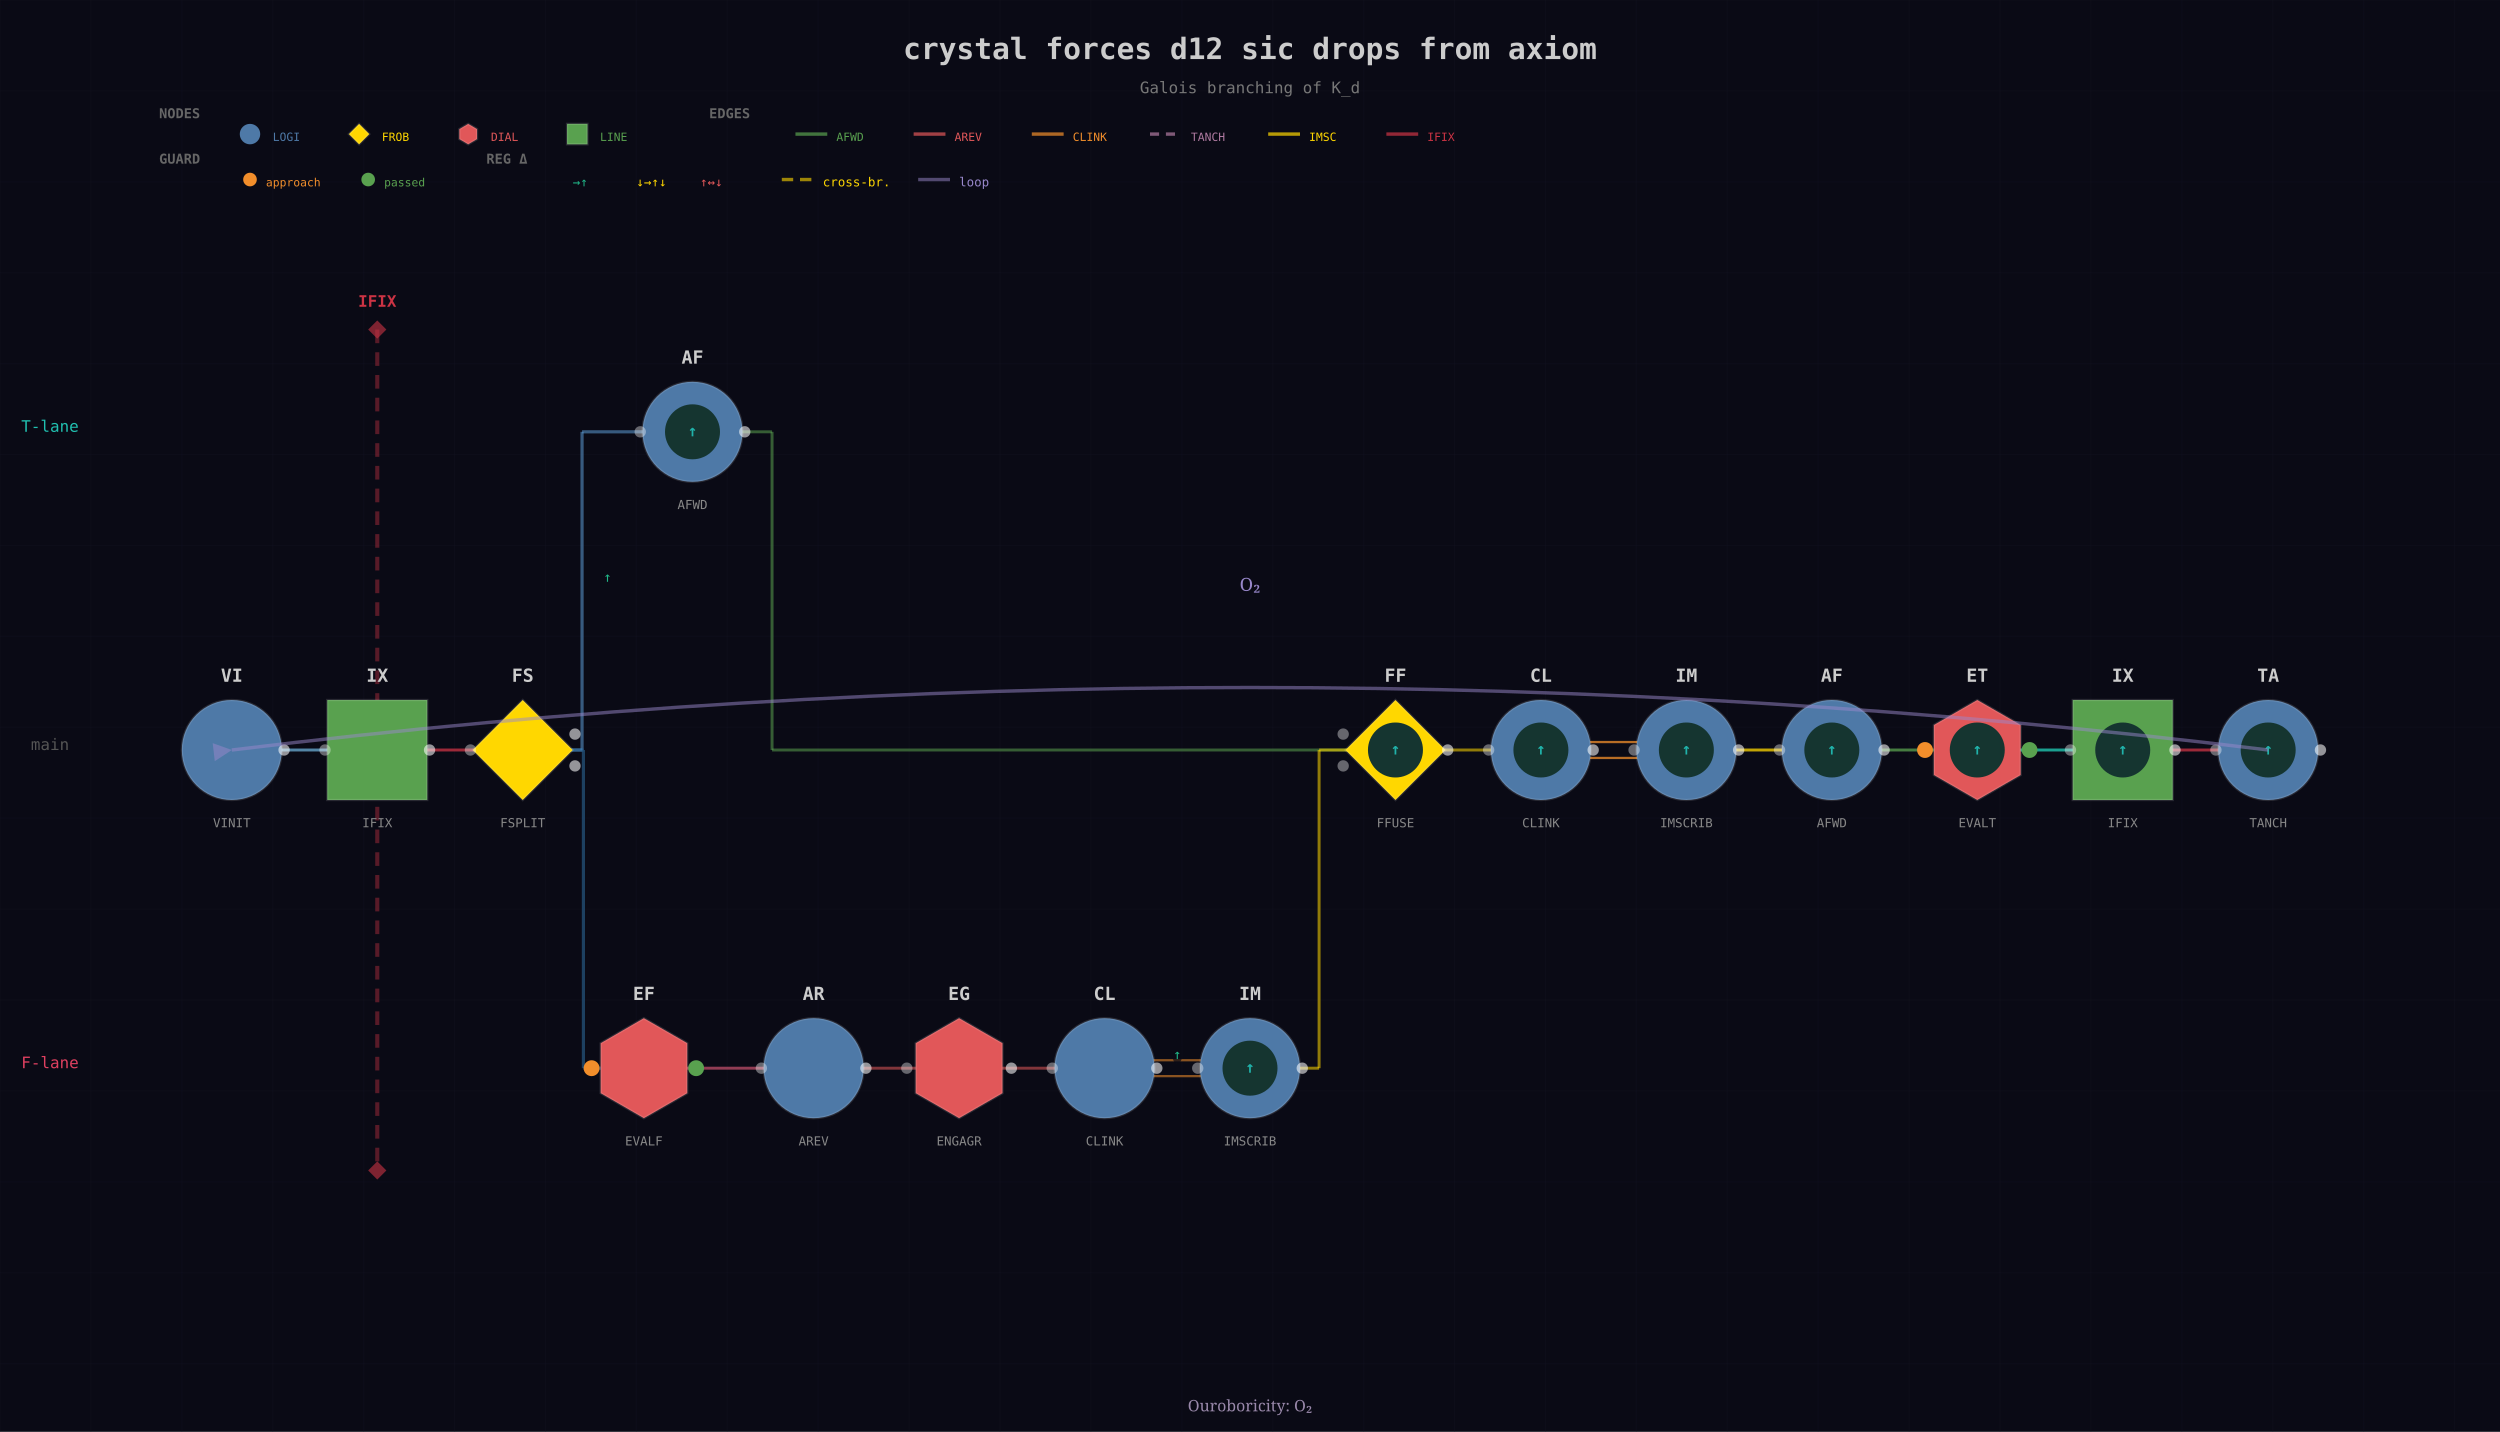
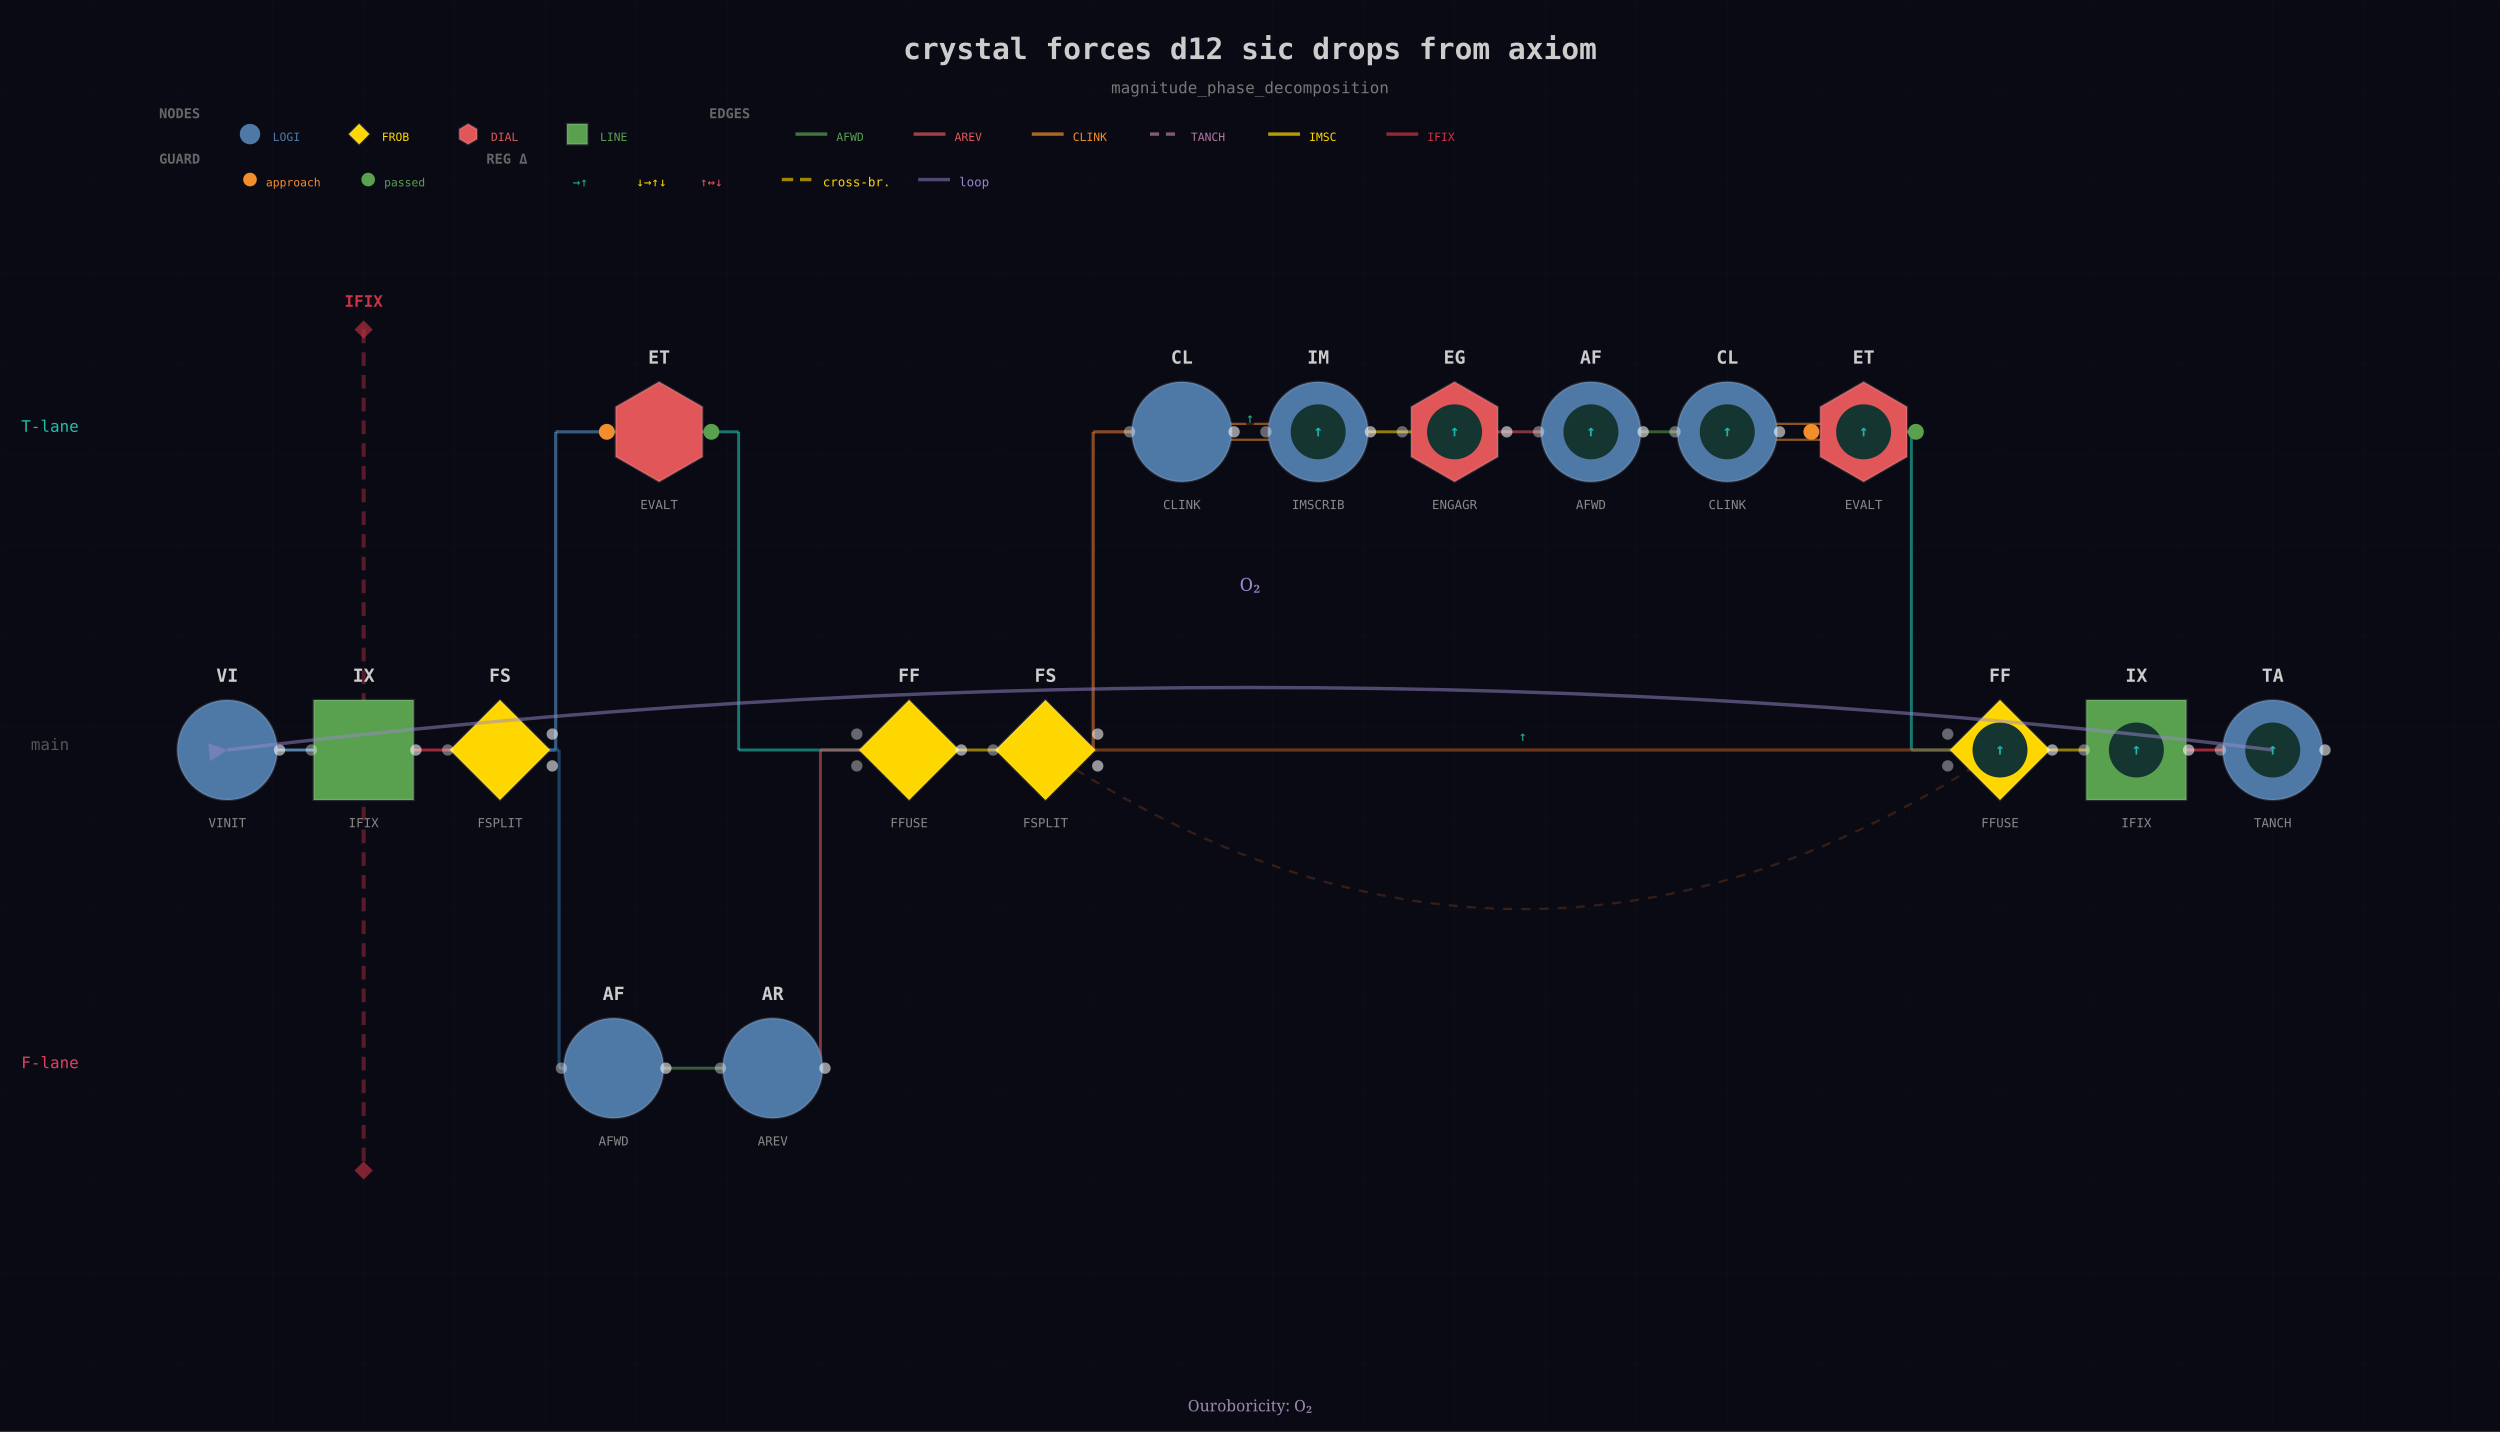
<svg xmlns="http://www.w3.org/2000/svg" viewBox="0 0 1100 630">
  <rect width="1100" height="630" fill="#0a0a15" />
  <line x1="0.0" y1="0.0" x2="0.0" y2="630.0" stroke="#151525" stroke-width="0.4" opacity="0.25" />
  <line x1="40.0" y1="0.0" x2="40.0" y2="630.0" stroke="#151525" stroke-width="0.4" opacity="0.25" />
  <line x1="80.0" y1="0.0" x2="80.0" y2="630.0" stroke="#151525" stroke-width="0.4" opacity="0.25" />
  <line x1="120.0" y1="0.0" x2="120.0" y2="630.0" stroke="#151525" stroke-width="0.4" opacity="0.25" />
  <line x1="160.0" y1="0.0" x2="160.0" y2="630.0" stroke="#151525" stroke-width="0.4" opacity="0.25" />
  <line x1="200.0" y1="0.0" x2="200.0" y2="630.0" stroke="#151525" stroke-width="0.4" opacity="0.25" />
  <line x1="240.0" y1="0.0" x2="240.0" y2="630.0" stroke="#151525" stroke-width="0.4" opacity="0.25" />
  <line x1="280.0" y1="0.0" x2="280.0" y2="630.0" stroke="#151525" stroke-width="0.4" opacity="0.25" />
  <line x1="320.0" y1="0.0" x2="320.0" y2="630.0" stroke="#151525" stroke-width="0.4" opacity="0.25" />
  <line x1="360.0" y1="0.0" x2="360.0" y2="630.0" stroke="#151525" stroke-width="0.4" opacity="0.25" />
  <line x1="400.0" y1="0.0" x2="400.0" y2="630.0" stroke="#151525" stroke-width="0.4" opacity="0.25" />
  <line x1="440.0" y1="0.0" x2="440.0" y2="630.0" stroke="#151525" stroke-width="0.4" opacity="0.25" />
  <line x1="480.0" y1="0.0" x2="480.0" y2="630.0" stroke="#151525" stroke-width="0.4" opacity="0.25" />
  <line x1="520.0" y1="0.0" x2="520.0" y2="630.0" stroke="#151525" stroke-width="0.4" opacity="0.25" />
  <line x1="560.0" y1="0.0" x2="560.0" y2="630.0" stroke="#151525" stroke-width="0.4" opacity="0.25" />
  <line x1="600.0" y1="0.0" x2="600.0" y2="630.0" stroke="#151525" stroke-width="0.4" opacity="0.25" />
  <line x1="640.0" y1="0.0" x2="640.0" y2="630.0" stroke="#151525" stroke-width="0.4" opacity="0.25" />
  <line x1="680.0" y1="0.0" x2="680.0" y2="630.0" stroke="#151525" stroke-width="0.4" opacity="0.25" />
  <line x1="720.0" y1="0.0" x2="720.0" y2="630.0" stroke="#151525" stroke-width="0.4" opacity="0.25" />
  <line x1="760.0" y1="0.0" x2="760.0" y2="630.0" stroke="#151525" stroke-width="0.4" opacity="0.25" />
  <line x1="800.0" y1="0.0" x2="800.0" y2="630.0" stroke="#151525" stroke-width="0.4" opacity="0.25" />
  <line x1="840.0" y1="0.0" x2="840.0" y2="630.0" stroke="#151525" stroke-width="0.4" opacity="0.25" />
  <line x1="880.0" y1="0.0" x2="880.0" y2="630.0" stroke="#151525" stroke-width="0.4" opacity="0.25" />
  <line x1="920.0" y1="0.0" x2="920.0" y2="630.0" stroke="#151525" stroke-width="0.4" opacity="0.25" />
  <line x1="960.0" y1="0.0" x2="960.0" y2="630.0" stroke="#151525" stroke-width="0.4" opacity="0.25" />
  <line x1="1000.0" y1="0.0" x2="1000.0" y2="630.0" stroke="#151525" stroke-width="0.4" opacity="0.25" />
  <line x1="1040.0" y1="0.0" x2="1040.0" y2="630.0" stroke="#151525" stroke-width="0.4" opacity="0.25" />
  <line x1="1080.0" y1="0.0" x2="1080.0" y2="630.0" stroke="#151525" stroke-width="0.4" opacity="0.25" />
  <line x1="0.0" y1="0.0" x2="1100.0" y2="0.0" stroke="#151525" stroke-width="0.4" opacity="0.25" />
  <line x1="0.0" y1="40.0" x2="1100.0" y2="40.0" stroke="#151525" stroke-width="0.4" opacity="0.25" />
  <line x1="0.0" y1="80.0" x2="1100.0" y2="80.0" stroke="#151525" stroke-width="0.4" opacity="0.25" />
  <line x1="0.0" y1="120.0" x2="1100.0" y2="120.0" stroke="#151525" stroke-width="0.4" opacity="0.25" />
  <line x1="0.0" y1="160.0" x2="1100.0" y2="160.0" stroke="#151525" stroke-width="0.4" opacity="0.25" />
  <line x1="0.0" y1="200.0" x2="1100.0" y2="200.0" stroke="#151525" stroke-width="0.4" opacity="0.25" />
  <line x1="0.0" y1="240.0" x2="1100.0" y2="240.0" stroke="#151525" stroke-width="0.4" opacity="0.25" />
  <line x1="0.0" y1="280.0" x2="1100.0" y2="280.0" stroke="#151525" stroke-width="0.4" opacity="0.25" />
  <line x1="0.0" y1="320.0" x2="1100.0" y2="320.0" stroke="#151525" stroke-width="0.4" opacity="0.25" />
  <line x1="0.0" y1="360.0" x2="1100.0" y2="360.0" stroke="#151525" stroke-width="0.4" opacity="0.25" />
  <line x1="0.0" y1="400.0" x2="1100.0" y2="400.0" stroke="#151525" stroke-width="0.4" opacity="0.25" />
  <line x1="0.0" y1="440.0" x2="1100.0" y2="440.0" stroke="#151525" stroke-width="0.4" opacity="0.25" />
  <line x1="0.0" y1="480.0" x2="1100.0" y2="480.0" stroke="#151525" stroke-width="0.4" opacity="0.25" />
  <line x1="0.0" y1="520.0" x2="1100.0" y2="520.0" stroke="#151525" stroke-width="0.4" opacity="0.25" />
  <line x1="0.0" y1="560.0" x2="1100.0" y2="560.0" stroke="#151525" stroke-width="0.4" opacity="0.25" />
  <line x1="0.0" y1="600.0" x2="1100.0" y2="600.0" stroke="#151525" stroke-width="0.4" opacity="0.25" />
  <text x="550.0" y="26.0" fill="#cccccc" font-size="13" text-anchor="middle" font-family="monospace" font-weight="bold">crystal forces d12 sic drops from axiom </text>
-   <text x="550.0" y="41.0" fill="#777" font-size="7" text-anchor="middle" font-family="monospace">Galois branching of K_d</text>
+   <text x="550.0" y="41.0" fill="#777" font-size="7" text-anchor="middle" font-family="monospace">magnitude_phase_decomposition</text>
  <text x="22.0" y="190.0" fill="#20c0b0" font-size="7" text-anchor="middle" font-family="monospace">T-lane</text>
  <text x="22.0" y="470.0" fill="#e04060" font-size="7" text-anchor="middle" font-family="monospace">F-lane</text>
  <text x="22.0" y="330.0" fill="#555" font-size="7" text-anchor="middle" font-family="monospace">main</text>
-   <line x1="166.0" y1="145.0" x2="166.0" y2="515.0" stroke="#cc3344" stroke-width="1.8" opacity="0.4" stroke-dasharray="6,4" />
-   <text x="166.0" y="135.0" fill="#cc3344" font-size="7" text-anchor="middle" font-family="monospace" font-weight="bold">IFIX</text>
-   <polygon points="166.0,141.0 170.0,145 166.0,149.0 162.0,145" fill="#cc3344" opacity="0.6" />
-   <polygon points="166.0,511.0 170.0,515 166.0,519.0 162.0,515" fill="#cc3344" opacity="0.6" />
-   <line x1="230.0" y1="330.0" x2="256.1" y2="330.0" stroke="#5b9bd5" stroke-width="1.4" opacity="0.55" />
-   <line x1="256.1" y1="330.0" x2="256.1" y2="190.0" stroke="#5b9bd5" stroke-width="1.4" opacity="0.55" />
-   <line x1="256.1" y1="190.0" x2="296.7" y2="190.0" stroke="#5b9bd5" stroke-width="1.4" opacity="0.55" />
-   <polygon points="304.7,190.0 296.7,193.2 296.7,186.8" fill="#5b9bd5" opacity="0.55" />
-   <rect x="265.3" y="248.0" width="4.0" height="10" fill="#0a0a15" opacity="0.7" rx="3" />
-   <text x="267.3" y="256.0" fill="#20b888" font-size="6" text-anchor="middle" font-family="monospace">↑</text>
-   <line x1="304.7" y1="190.0" x2="339.7" y2="190.0" stroke="#59a14f" stroke-width="1.3" opacity="0.55" />
-   <line x1="339.7" y1="190.0" x2="339.7" y2="330.0" stroke="#59a14f" stroke-width="1.3" opacity="0.55" />
-   <line x1="339.7" y1="330.0" x2="606.0" y2="330.0" stroke="#59a14f" stroke-width="1.3" opacity="0.55" />
-   <polygon points="614.0,330.0 606.0,333.2 606.0,326.8" fill="#59a14f" opacity="0.55" />
-   <line x1="230.0" y1="330.0" x2="256.7" y2="330.0" stroke="#2b6b9f" stroke-width="1.4" opacity="0.55" />
-   <line x1="256.7" y1="330.0" x2="256.7" y2="470.0" stroke="#2b6b9f" stroke-width="1.4" opacity="0.55" />
-   <line x1="256.7" y1="470.0" x2="275.3" y2="470.0" stroke="#2b6b9f" stroke-width="1.4" opacity="0.55" />
-   <polygon points="283.3,470.0 275.3,473.2 275.3,466.8" fill="#2b6b9f" opacity="0.55" />
-   <line x1="283.3" y1="470.0" x2="350.0" y2="470.0" stroke="#ff6688" stroke-width="1.3" opacity="0.55" />
-   <polygon points="358.0,470.0 350.0,473.2 350.0,466.8" fill="#ff6688" opacity="0.55" />
-   <line x1="358.0" y1="470.0" x2="414.0" y2="470.0" stroke="#e15759" stroke-width="1.3" opacity="0.55" />
-   <polygon points="422.0,470.0 414.0,473.2 414.0,466.8" fill="#e15759" opacity="0.55" />
-   <line x1="422.0" y1="470.0" x2="478.0" y2="470.0" stroke="#e15759" stroke-width="1.3" opacity="0.55" />
-   <polygon points="486.0,470.0 478.0,473.2 478.0,466.8" fill="#e15759" opacity="0.55" />
-   <line x1="486.0" y1="466.5" x2="541.0" y2="466.5" stroke="#f28e2b" stroke-width="1.0" opacity="0.55" />
-   <line x1="486.0" y1="473.5" x2="541.0" y2="473.5" stroke="#f28e2b" stroke-width="1.0" opacity="0.55" />
-   <polygon points="550.0,470.0 540.0,474.0 540.0,466.0" fill="#f28e2b" opacity="0.55" />
-   <rect x="516.0" y="458.0" width="4.0" height="10" fill="#0a0a15" opacity="0.7" rx="3" />
-   <text x="518.0" y="466.0" fill="#20b888" font-size="6" text-anchor="middle" font-family="monospace">↑</text>
-   <line x1="550.0" y1="470.0" x2="580.4" y2="470.0" stroke="#ffd700" stroke-width="1.3" opacity="0.55" />
-   <line x1="580.4" y1="470.0" x2="580.4" y2="330.0" stroke="#ffd700" stroke-width="1.3" opacity="0.55" />
-   <line x1="580.4" y1="330.0" x2="606.0" y2="330.0" stroke="#ffd700" stroke-width="1.3" opacity="0.55" />
-   <polygon points="614.0,330.0 606.0,333.2 606.0,326.8" fill="#ffd700" opacity="0.55" />
-   <line x1="102.0" y1="330.0" x2="158.0" y2="330.0" stroke="#6baed6" stroke-width="1.3" opacity="0.75" />
-   <polygon points="166.0,330.0 158.0,333.2 158.0,326.8" fill="#6baed6" opacity="0.75" />
-   <line x1="166.0" y1="330.0" x2="222.0" y2="330.0" stroke="#cc3344" stroke-width="1.3" opacity="0.75" />
-   <polygon points="230.0,330.0 222.0,333.2 222.0,326.8" fill="#cc3344" opacity="0.75" />
-   <line x1="678.0" y1="326.5" x2="733.0" y2="326.5" stroke="#f28e2b" stroke-width="1.0" opacity="0.75" />
-   <line x1="678.0" y1="333.5" x2="733.0" y2="333.5" stroke="#f28e2b" stroke-width="1.0" opacity="0.75" />
-   <polygon points="742.0,330.0 732.0,334.0 732.0,326.0" fill="#f28e2b" opacity="0.75" />
-   <line x1="742.0" y1="330.0" x2="798.0" y2="330.0" stroke="#ffd700" stroke-width="1.3" opacity="0.75" />
-   <polygon points="806.0,330.0 798.0,333.2 798.0,326.8" fill="#ffd700" opacity="0.75" />
-   <line x1="806.0" y1="330.0" x2="862.0" y2="330.0" stroke="#59a14f" stroke-width="1.3" opacity="0.75" />
-   <polygon points="870.0,330.0 862.0,333.2 862.0,326.8" fill="#59a14f" opacity="0.75" />
-   <line x1="870.0" y1="330.0" x2="926.0" y2="330.0" stroke="#20d0b8" stroke-width="1.3" opacity="0.75" />
-   <polygon points="934.0,330.0 926.0,333.2 926.0,326.8" fill="#20d0b8" opacity="0.75" />
-   <line x1="934.0" y1="330.0" x2="990.0" y2="330.0" stroke="#cc3344" stroke-width="1.3" opacity="0.75" />
-   <polygon points="998.0,330.0 990.0,333.2 990.0,326.8" fill="#cc3344" opacity="0.75" />
-   <line x1="614.0" y1="330.0" x2="670.0" y2="330.0" stroke="#ffd700" stroke-width="1.3" opacity="0.55" />
-   <polygon points="678.0,330.0 670.0,333.2 670.0,326.8" fill="#ffd700" opacity="0.55" />
-   <circle cx="102.0" cy="330.0" r="22.0" fill="#4e79a7" stroke="#ffffff20" stroke-width="1.0" />
-   <text x="102.0" y="300.0" fill="#cccccc" font-size="8" text-anchor="middle" font-family="monospace" font-weight="bold">VI</text>
-   <text x="102.0" y="364.0" fill="#888" font-size="5.5" text-anchor="middle" font-family="monospace">VINIT</text>
-   <circle cx="125.0" cy="330.0" r="2.5" fill="#ffffff90" stroke-width="0" />
-   <rect x="144.0" y="308.0" width="44.0" height="44.0" fill="#59a14f" stroke="#ffffff20" stroke-width="1.0" />
-   <text x="166.0" y="300.0" fill="#cccccc" font-size="8" text-anchor="middle" font-family="monospace" font-weight="bold">IX</text>
-   <text x="166.0" y="364.0" fill="#888" font-size="5.5" text-anchor="middle" font-family="monospace">IFIX</text>
-   <circle cx="143.0" cy="330.0" r="2.5" fill="#ffffff60" stroke-width="0" />
-   <circle cx="189.0" cy="330.0" r="2.5" fill="#ffffff90" stroke-width="0" />
-   <polygon points="230.0,308.0 252.0,330 230.0,352.0 208.0,330" fill="#ffd700" stroke="#ffffff20" stroke-width="1.0" />
-   <text x="230.0" y="300.0" fill="#cccccc" font-size="8" text-anchor="middle" font-family="monospace" font-weight="bold">FS</text>
-   <text x="230.0" y="364.0" fill="#888" font-size="5.5" text-anchor="middle" font-family="monospace">FSPLIT</text>
-   <circle cx="207.0" cy="330.0" r="2.5" fill="#ffffff60" stroke-width="0" />
-   <circle cx="253.0" cy="323.0" r="2.5" fill="#ffffff90" stroke-width="0" />
-   <circle cx="253.0" cy="337.0" r="2.5" fill="#ffffff90" stroke-width="0" />
-   <polygon points="302.4,481.0 283.3,492.0 264.3,481.0 264.3,459.0 283.3,448.0 302.4,459.0" fill="#e15759" stroke="#ffffff20" stroke-width="1.0" />
-   <text x="283.3" y="440.0" fill="#cccccc" font-size="8" text-anchor="middle" font-family="monospace" font-weight="bold">EF</text>
-   <text x="283.3" y="504.0" fill="#888" font-size="5.5" text-anchor="middle" font-family="monospace">EVALF</text>
-   <circle cx="260.3" cy="470.0" r="3.5" fill="#f28e2b" stroke-width="0.8" />
-   <circle cx="306.3" cy="470.0" r="3.5" fill="#59a14f" stroke-width="0.9" />
-   <circle cx="358.0" cy="470.0" r="22.0" fill="#4e79a7" stroke="#ffffff20" stroke-width="1.0" />
-   <text x="358.0" y="440.0" fill="#cccccc" font-size="8" text-anchor="middle" font-family="monospace" font-weight="bold">AR</text>
-   <text x="358.0" y="504.0" fill="#888" font-size="5.5" text-anchor="middle" font-family="monospace">AREV</text>
-   <circle cx="335.0" cy="470.0" r="2.5" fill="#ffffff60" stroke-width="0" />
-   <circle cx="381.0" cy="470.0" r="2.5" fill="#ffffff90" stroke-width="0" />
-   <polygon points="441.1,481.0 422.0,492.0 402.9,481.0 402.9,459.0 422.0,448.0 441.1,459.0" fill="#e15759" stroke="#ffffff20" stroke-width="1.0" />
-   <text x="422.0" y="440.0" fill="#cccccc" font-size="8" text-anchor="middle" font-family="monospace" font-weight="bold">EG</text>
-   <text x="422.0" y="504.0" fill="#888" font-size="5.5" text-anchor="middle" font-family="monospace">ENGAGR</text>
-   <circle cx="399.0" cy="470.0" r="2.5" fill="#ffffff60" stroke-width="0" />
-   <circle cx="445.0" cy="470.0" r="2.5" fill="#ffffff90" stroke-width="0" />
-   <circle cx="486.0" cy="470.0" r="22.0" fill="#4e79a7" stroke="#ffffff20" stroke-width="1.0" />
-   <text x="486.0" y="440.0" fill="#cccccc" font-size="8" text-anchor="middle" font-family="monospace" font-weight="bold">CL</text>
-   <text x="486.0" y="504.0" fill="#888" font-size="5.5" text-anchor="middle" font-family="monospace">CLINK</text>
-   <circle cx="463.0" cy="470.0" r="2.5" fill="#ffffff60" stroke-width="0" />
-   <circle cx="509.0" cy="470.0" r="2.5" fill="#ffffff90" stroke-width="0" />
-   <circle cx="550.0" cy="470.0" r="22.0" fill="#4e79a7" stroke="#ffffff20" stroke-width="1.0" />
-   <circle cx="550.0" cy="470.0" r="12.1" fill="#153530" stroke-width="0" />
-   <text x="550.0" y="472.0" fill="#20b2aa" font-size="7" text-anchor="middle" font-family="monospace" font-weight="bold">↑</text>
-   <text x="550.0" y="440.0" fill="#cccccc" font-size="8" text-anchor="middle" font-family="monospace" font-weight="bold">IM</text>
-   <text x="550.0" y="504.0" fill="#888" font-size="5.5" text-anchor="middle" font-family="monospace">IMSCRIB</text>
-   <circle cx="527.0" cy="470.0" r="2.5" fill="#ffffff60" stroke-width="0" />
-   <circle cx="573.0" cy="470.0" r="2.5" fill="#ffffff90" stroke-width="0" />
-   <circle cx="304.7" cy="190.0" r="22.0" fill="#4e79a7" stroke="#ffffff20" stroke-width="1.0" />
-   <circle cx="304.7" cy="190.0" r="12.1" fill="#153530" stroke-width="0" />
-   <text x="304.7" y="192.0" fill="#20b2aa" font-size="7" text-anchor="middle" font-family="monospace" font-weight="bold">↑</text>
-   <text x="304.7" y="160.0" fill="#cccccc" font-size="8" text-anchor="middle" font-family="monospace" font-weight="bold">AF</text>
-   <text x="304.7" y="224.0" fill="#888" font-size="5.5" text-anchor="middle" font-family="monospace">AFWD</text>
-   <circle cx="281.7" cy="190.0" r="2.5" fill="#ffffff60" stroke-width="0" />
-   <circle cx="327.7" cy="190.0" r="2.5" fill="#ffffff90" stroke-width="0" />
-   <polygon points="614.0,308.0 636.0,330 614.0,352.0 592.0,330" fill="#ffd700" stroke="#ffffff20" stroke-width="1.0" />
-   <circle cx="614.0" cy="330.0" r="12.1" fill="#153530" stroke-width="0" />
-   <text x="614.0" y="332.0" fill="#20b2aa" font-size="7" text-anchor="middle" font-family="monospace" font-weight="bold">↑</text>
-   <text x="614.0" y="300.0" fill="#cccccc" font-size="8" text-anchor="middle" font-family="monospace" font-weight="bold">FF</text>
-   <text x="614.0" y="364.0" fill="#888" font-size="5.5" text-anchor="middle" font-family="monospace">FFUSE</text>
-   <circle cx="591.0" cy="323.0" r="2.5" fill="#ffffff60" stroke-width="0" />
-   <circle cx="591.0" cy="337.0" r="2.5" fill="#ffffff60" stroke-width="0" />
-   <circle cx="637.0" cy="330.0" r="2.5" fill="#ffffff90" stroke-width="0" />
-   <circle cx="678.0" cy="330.0" r="22.0" fill="#4e79a7" stroke="#ffffff20" stroke-width="1.0" />
-   <circle cx="678.0" cy="330.0" r="12.1" fill="#153530" stroke-width="0" />
-   <text x="678.0" y="332.0" fill="#20b2aa" font-size="7" text-anchor="middle" font-family="monospace" font-weight="bold">↑</text>
-   <text x="678.0" y="300.0" fill="#cccccc" font-size="8" text-anchor="middle" font-family="monospace" font-weight="bold">CL</text>
-   <text x="678.0" y="364.0" fill="#888" font-size="5.5" text-anchor="middle" font-family="monospace">CLINK</text>
-   <circle cx="655.0" cy="330.0" r="2.5" fill="#ffffff60" stroke-width="0" />
-   <circle cx="701.0" cy="330.0" r="2.5" fill="#ffffff90" stroke-width="0" />
-   <circle cx="742.0" cy="330.0" r="22.0" fill="#4e79a7" stroke="#ffffff20" stroke-width="1.0" />
-   <circle cx="742.0" cy="330.0" r="12.1" fill="#153530" stroke-width="0" />
-   <text x="742.0" y="332.0" fill="#20b2aa" font-size="7" text-anchor="middle" font-family="monospace" font-weight="bold">↑</text>
-   <text x="742.0" y="300.0" fill="#cccccc" font-size="8" text-anchor="middle" font-family="monospace" font-weight="bold">IM</text>
-   <text x="742.0" y="364.0" fill="#888" font-size="5.5" text-anchor="middle" font-family="monospace">IMSCRIB</text>
-   <circle cx="719.0" cy="330.0" r="2.5" fill="#ffffff60" stroke-width="0" />
-   <circle cx="765.0" cy="330.0" r="2.5" fill="#ffffff90" stroke-width="0" />
-   <circle cx="806.0" cy="330.0" r="22.0" fill="#4e79a7" stroke="#ffffff20" stroke-width="1.0" />
-   <circle cx="806.0" cy="330.0" r="12.1" fill="#153530" stroke-width="0" />
-   <text x="806.0" y="332.0" fill="#20b2aa" font-size="7" text-anchor="middle" font-family="monospace" font-weight="bold">↑</text>
-   <text x="806.0" y="300.0" fill="#cccccc" font-size="8" text-anchor="middle" font-family="monospace" font-weight="bold">AF</text>
-   <text x="806.0" y="364.0" fill="#888" font-size="5.5" text-anchor="middle" font-family="monospace">AFWD</text>
-   <circle cx="783.0" cy="330.0" r="2.5" fill="#ffffff60" stroke-width="0" />
-   <circle cx="829.0" cy="330.0" r="2.5" fill="#ffffff90" stroke-width="0" />
-   <polygon points="889.1,341.0 870.0,352.0 850.9,341.0 850.9,319.0 870.0,308.0 889.1,319.0" fill="#e15759" stroke="#ffffff20" stroke-width="1.0" />
-   <circle cx="870.0" cy="330.0" r="12.1" fill="#153530" stroke-width="0" />
-   <text x="870.0" y="332.0" fill="#20b2aa" font-size="7" text-anchor="middle" font-family="monospace" font-weight="bold">↑</text>
-   <text x="870.0" y="300.0" fill="#cccccc" font-size="8" text-anchor="middle" font-family="monospace" font-weight="bold">ET</text>
-   <text x="870.0" y="364.0" fill="#888" font-size="5.5" text-anchor="middle" font-family="monospace">EVALT</text>
-   <circle cx="847.0" cy="330.0" r="3.5" fill="#f28e2b" stroke-width="0.8" />
-   <circle cx="893.0" cy="330.0" r="3.5" fill="#59a14f" stroke-width="0.9" />
-   <rect x="912.0" y="308.0" width="44.0" height="44.0" fill="#59a14f" stroke="#ffffff20" stroke-width="1.0" />
-   <circle cx="934.0" cy="330.0" r="12.1" fill="#153530" stroke-width="0" />
-   <text x="934.0" y="332.0" fill="#20b2aa" font-size="7" text-anchor="middle" font-family="monospace" font-weight="bold">↑</text>
-   <text x="934.0" y="300.0" fill="#cccccc" font-size="8" text-anchor="middle" font-family="monospace" font-weight="bold">IX</text>
-   <text x="934.0" y="364.0" fill="#888" font-size="5.5" text-anchor="middle" font-family="monospace">IFIX</text>
-   <circle cx="911.0" cy="330.0" r="2.5" fill="#ffffff60" stroke-width="0" />
-   <circle cx="957.0" cy="330.0" r="2.5" fill="#ffffff90" stroke-width="0" />
-   <circle cx="998.0" cy="330.0" r="22.0" fill="#4e79a7" stroke="#ffffff20" stroke-width="1.0" />
-   <circle cx="998.0" cy="330.0" r="12.1" fill="#153530" stroke-width="0" />
-   <text x="998.0" y="332.0" fill="#20b2aa" font-size="7" text-anchor="middle" font-family="monospace" font-weight="bold">↑</text>
-   <text x="998.0" y="300.0" fill="#cccccc" font-size="8" text-anchor="middle" font-family="monospace" font-weight="bold">TA</text>
-   <text x="998.0" y="364.0" fill="#888" font-size="5.5" text-anchor="middle" font-family="monospace">TANCH</text>
-   <circle cx="975.0" cy="330.0" r="2.5" fill="#ffffff60" stroke-width="0" />
-   <circle cx="1021.0" cy="330.0" r="2.5" fill="#ffffff90" stroke-width="0" />
-   <path d="M998.0,330.0 Q550.0,275.0 102.0,330.0" fill="none" stroke="#9988cc" stroke-width="1.5" opacity="0.5" />
-   <polygon points="102.0,330.0 93.6,327.0 94.5,334.9" fill="#9988cc" opacity="0.5" />
+   <line x1="160.0" y1="145.0" x2="160.0" y2="515.0" stroke="#cc3344" stroke-width="1.8" opacity="0.4" stroke-dasharray="6,4" />
+   <text x="160.0" y="135.0" fill="#cc3344" font-size="7" text-anchor="middle" font-family="monospace" font-weight="bold">IFIX</text>
+   <polygon points="160.0,141.0 164.0,145 160.0,149.0 156.0,145" fill="#cc3344" opacity="0.6" />
+   <polygon points="160.0,511.0 164.0,515 160.0,519.0 156.0,515" fill="#cc3344" opacity="0.6" />
+   <line x1="220.0" y1="330.0" x2="244.5" y2="330.0" stroke="#5b9bd5" stroke-width="1.4" opacity="0.55" />
+   <line x1="244.5" y1="330.0" x2="244.5" y2="190.0" stroke="#5b9bd5" stroke-width="1.4" opacity="0.55" />
+   <line x1="244.5" y1="190.0" x2="282.0" y2="190.0" stroke="#5b9bd5" stroke-width="1.4" opacity="0.55" />
+   <polygon points="290.0,190.0 282.0,193.2 282.0,186.8" fill="#5b9bd5" opacity="0.55" />
+   <line x1="290.0" y1="190.0" x2="325.0" y2="190.0" stroke="#20d0b8" stroke-width="1.3" opacity="0.55" />
+   <line x1="325.0" y1="190.0" x2="325.0" y2="330.0" stroke="#20d0b8" stroke-width="1.3" opacity="0.55" />
+   <line x1="325.0" y1="330.0" x2="392.0" y2="330.0" stroke="#20d0b8" stroke-width="1.3" opacity="0.55" />
+   <polygon points="400.0,330.0 392.0,333.2 392.0,326.8" fill="#20d0b8" opacity="0.55" />
+   <line x1="220.0" y1="330.0" x2="246.0" y2="330.0" stroke="#2b6b9f" stroke-width="1.4" opacity="0.55" />
+   <line x1="246.0" y1="330.0" x2="246.0" y2="470.0" stroke="#2b6b9f" stroke-width="1.4" opacity="0.55" />
+   <line x1="246.0" y1="470.0" x2="262.0" y2="470.0" stroke="#2b6b9f" stroke-width="1.4" opacity="0.55" />
+   <polygon points="270.0,470.0 262.0,473.2 262.0,466.8" fill="#2b6b9f" opacity="0.55" />
+   <line x1="270.0" y1="470.0" x2="332.0" y2="470.0" stroke="#59a14f" stroke-width="1.3" opacity="0.55" />
+   <polygon points="340.0,470.0 332.0,473.2 332.0,466.8" fill="#59a14f" opacity="0.55" />
+   <line x1="340.0" y1="470.0" x2="361.0" y2="470.0" stroke="#e15759" stroke-width="1.3" opacity="0.55" />
+   <line x1="361.0" y1="470.0" x2="361.0" y2="330.0" stroke="#e15759" stroke-width="1.3" opacity="0.55" />
+   <line x1="361.0" y1="330.0" x2="392.0" y2="330.0" stroke="#e15759" stroke-width="1.3" opacity="0.55" />
+   <polygon points="400.0,330.0 392.0,333.2 392.0,326.8" fill="#e15759" opacity="0.55" />
+   <line x1="460.0" y1="330.0" x2="481.0" y2="330.0" stroke="#ed7d31" stroke-width="1.4" opacity="0.55" />
+   <line x1="481.0" y1="330.0" x2="481.0" y2="190.0" stroke="#ed7d31" stroke-width="1.4" opacity="0.55" />
+   <line x1="481.0" y1="190.0" x2="512.0" y2="190.0" stroke="#ed7d31" stroke-width="1.4" opacity="0.55" />
+   <polygon points="520.0,190.0 512.0,193.2 512.0,186.8" fill="#ed7d31" opacity="0.55" />
+   <line x1="520.0" y1="186.5" x2="571.0" y2="186.5" stroke="#f28e2b" stroke-width="1.0" opacity="0.55" />
+   <line x1="520.0" y1="193.5" x2="571.0" y2="193.5" stroke="#f28e2b" stroke-width="1.0" opacity="0.55" />
+   <polygon points="580.0,190.0 570.0,194.0 570.0,186.0" fill="#f28e2b" opacity="0.55" />
+   <rect x="548.0" y="178.0" width="4.0" height="10" fill="#0a0a15" opacity="0.7" rx="3" />
+   <text x="550.0" y="186.0" fill="#20b888" font-size="6" text-anchor="middle" font-family="monospace">↑</text>
+   <line x1="580.0" y1="190.0" x2="632.0" y2="190.0" stroke="#ffd700" stroke-width="1.3" opacity="0.55" />
+   <polygon points="640.0,190.0 632.0,193.2 632.0,186.8" fill="#ffd700" opacity="0.55" />
+   <line x1="640.0" y1="190.0" x2="692.0" y2="190.0" stroke="#e15759" stroke-width="1.3" opacity="0.55" />
+   <polygon points="700.0,190.0 692.0,193.2 692.0,186.8" fill="#e15759" opacity="0.55" />
+   <line x1="700.0" y1="190.0" x2="752.0" y2="190.0" stroke="#59a14f" stroke-width="1.3" opacity="0.55" />
+   <polygon points="760.0,190.0 752.0,193.2 752.0,186.8" fill="#59a14f" opacity="0.55" />
+   <line x1="760.0" y1="186.5" x2="811.0" y2="186.5" stroke="#f28e2b" stroke-width="1.0" opacity="0.55" />
+   <line x1="760.0" y1="193.5" x2="811.0" y2="193.5" stroke="#f28e2b" stroke-width="1.0" opacity="0.55" />
+   <polygon points="820.0,190.0 810.0,194.0 810.0,186.0" fill="#f28e2b" opacity="0.55" />
+   <line x1="820.0" y1="190.0" x2="841.0" y2="190.0" stroke="#20d0b8" stroke-width="1.3" opacity="0.55" />
+   <line x1="841.0" y1="190.0" x2="841.0" y2="330.0" stroke="#20d0b8" stroke-width="1.3" opacity="0.55" />
+   <line x1="841.0" y1="330.0" x2="872.0" y2="330.0" stroke="#20d0b8" stroke-width="1.3" opacity="0.55" />
+   <polygon points="880.0,330.0 872.0,333.2 872.0,326.8" fill="#20d0b8" opacity="0.55" />
+   <line x1="460.0" y1="330.0" x2="872.0" y2="330.0" stroke="#b85a1c" stroke-width="1.4" opacity="0.55" />
+   <polygon points="880.0,330.0 872.0,333.2 872.0,326.8" fill="#b85a1c" opacity="0.55" />
+   <rect x="668.0" y="318.0" width="4.0" height="10" fill="#0a0a15" opacity="0.7" rx="3" />
+   <text x="670.0" y="326.0" fill="#20b888" font-size="6" text-anchor="middle" font-family="monospace">↑</text>
+   <line x1="100.0" y1="330.0" x2="152.0" y2="330.0" stroke="#6baed6" stroke-width="1.3" opacity="0.75" />
+   <polygon points="160.0,330.0 152.0,333.2 152.0,326.8" fill="#6baed6" opacity="0.75" />
+   <line x1="160.0" y1="330.0" x2="212.0" y2="330.0" stroke="#cc3344" stroke-width="1.3" opacity="0.75" />
+   <polygon points="220.0,330.0 212.0,333.2 212.0,326.8" fill="#cc3344" opacity="0.75" />
+   <line x1="940.0" y1="330.0" x2="992.0" y2="330.0" stroke="#cc3344" stroke-width="1.3" opacity="0.75" />
+   <polygon points="1000.0,330.0 992.0,333.2 992.0,326.8" fill="#cc3344" opacity="0.75" />
+   <line x1="400.0" y1="330.0" x2="452.0" y2="330.0" stroke="#ffd700" stroke-width="1.3" opacity="0.55" />
+   <polygon points="460.0,330.0 452.0,333.2 452.0,326.8" fill="#ffd700" opacity="0.55" />
+   <line x1="880.0" y1="330.0" x2="932.0" y2="330.0" stroke="#ffd700" stroke-width="1.3" opacity="0.55" />
+   <polygon points="940.0,330.0 932.0,333.2 932.0,326.8" fill="#ffd700" opacity="0.55" />
+   <path d="M460.0,330.0 Q670.0,470.0 880.0,330.0" fill="none" stroke="#b85a1c" stroke-dasharray="4,4" stroke-width="1" opacity="0.25" />
+   <circle cx="100.0" cy="330.0" r="22.0" fill="#4e79a7" stroke="#ffffff20" stroke-width="1.0" />
+   <text x="100.0" y="300.0" fill="#cccccc" font-size="8" text-anchor="middle" font-family="monospace" font-weight="bold">VI</text>
+   <text x="100.0" y="364.0" fill="#888" font-size="5.5" text-anchor="middle" font-family="monospace">VINIT</text>
+   <circle cx="123.0" cy="330.0" r="2.5" fill="#ffffff90" stroke-width="0" />
+   <rect x="138.0" y="308.0" width="44.0" height="44.0" fill="#59a14f" stroke="#ffffff20" stroke-width="1.0" />
+   <text x="160.0" y="300.0" fill="#cccccc" font-size="8" text-anchor="middle" font-family="monospace" font-weight="bold">IX</text>
+   <text x="160.0" y="364.0" fill="#888" font-size="5.5" text-anchor="middle" font-family="monospace">IFIX</text>
+   <circle cx="137.0" cy="330.0" r="2.5" fill="#ffffff60" stroke-width="0" />
+   <circle cx="183.0" cy="330.0" r="2.5" fill="#ffffff90" stroke-width="0" />
+   <polygon points="220.0,308.0 242.0,330 220.0,352.0 198.0,330" fill="#ffd700" stroke="#ffffff20" stroke-width="1.0" />
+   <text x="220.0" y="300.0" fill="#cccccc" font-size="8" text-anchor="middle" font-family="monospace" font-weight="bold">FS</text>
+   <text x="220.0" y="364.0" fill="#888" font-size="5.5" text-anchor="middle" font-family="monospace">FSPLIT</text>
+   <circle cx="197.0" cy="330.0" r="2.5" fill="#ffffff60" stroke-width="0" />
+   <circle cx="243.0" cy="323.0" r="2.5" fill="#ffffff90" stroke-width="0" />
+   <circle cx="243.0" cy="337.0" r="2.5" fill="#ffffff90" stroke-width="0" />
+   <circle cx="270.0" cy="470.0" r="22.0" fill="#4e79a7" stroke="#ffffff20" stroke-width="1.0" />
+   <text x="270.0" y="440.0" fill="#cccccc" font-size="8" text-anchor="middle" font-family="monospace" font-weight="bold">AF</text>
+   <text x="270.0" y="504.0" fill="#888" font-size="5.5" text-anchor="middle" font-family="monospace">AFWD</text>
+   <circle cx="247.0" cy="470.0" r="2.5" fill="#ffffff60" stroke-width="0" />
+   <circle cx="293.0" cy="470.0" r="2.5" fill="#ffffff90" stroke-width="0" />
+   <circle cx="340.0" cy="470.0" r="22.0" fill="#4e79a7" stroke="#ffffff20" stroke-width="1.0" />
+   <text x="340.0" y="440.0" fill="#cccccc" font-size="8" text-anchor="middle" font-family="monospace" font-weight="bold">AR</text>
+   <text x="340.0" y="504.0" fill="#888" font-size="5.5" text-anchor="middle" font-family="monospace">AREV</text>
+   <circle cx="317.0" cy="470.0" r="2.5" fill="#ffffff60" stroke-width="0" />
+   <circle cx="363.0" cy="470.0" r="2.5" fill="#ffffff90" stroke-width="0" />
+   <polygon points="309.1,201.0 290.0,212.0 270.9,201.0 270.9,179.0 290.0,168.0 309.1,179.0" fill="#e15759" stroke="#ffffff20" stroke-width="1.0" />
+   <text x="290.0" y="160.0" fill="#cccccc" font-size="8" text-anchor="middle" font-family="monospace" font-weight="bold">ET</text>
+   <text x="290.0" y="224.0" fill="#888" font-size="5.5" text-anchor="middle" font-family="monospace">EVALT</text>
+   <circle cx="267.0" cy="190.0" r="3.5" fill="#f28e2b" stroke-width="0.8" />
+   <circle cx="313.0" cy="190.0" r="3.5" fill="#59a14f" stroke-width="0.9" />
+   <polygon points="400.0,308.0 422.0,330 400.0,352.0 378.0,330" fill="#ffd700" stroke="#ffffff20" stroke-width="1.0" />
+   <text x="400.0" y="300.0" fill="#cccccc" font-size="8" text-anchor="middle" font-family="monospace" font-weight="bold">FF</text>
+   <text x="400.0" y="364.0" fill="#888" font-size="5.5" text-anchor="middle" font-family="monospace">FFUSE</text>
+   <circle cx="377.0" cy="323.0" r="2.5" fill="#ffffff60" stroke-width="0" />
+   <circle cx="377.0" cy="337.0" r="2.5" fill="#ffffff60" stroke-width="0" />
+   <circle cx="423.0" cy="330.0" r="2.5" fill="#ffffff90" stroke-width="0" />
+   <polygon points="460.0,308.0 482.0,330 460.0,352.0 438.0,330" fill="#ffd700" stroke="#ffffff20" stroke-width="1.0" />
+   <text x="460.0" y="300.0" fill="#cccccc" font-size="8" text-anchor="middle" font-family="monospace" font-weight="bold">FS</text>
+   <text x="460.0" y="364.0" fill="#888" font-size="5.5" text-anchor="middle" font-family="monospace">FSPLIT</text>
+   <circle cx="437.0" cy="330.0" r="2.5" fill="#ffffff60" stroke-width="0" />
+   <circle cx="483.0" cy="323.0" r="2.5" fill="#ffffff90" stroke-width="0" />
+   <circle cx="483.0" cy="337.0" r="2.5" fill="#ffffff90" stroke-width="0" />
+   <circle cx="520.0" cy="190.0" r="22.0" fill="#4e79a7" stroke="#ffffff20" stroke-width="1.0" />
+   <text x="520.0" y="160.0" fill="#cccccc" font-size="8" text-anchor="middle" font-family="monospace" font-weight="bold">CL</text>
+   <text x="520.0" y="224.0" fill="#888" font-size="5.5" text-anchor="middle" font-family="monospace">CLINK</text>
+   <circle cx="497.0" cy="190.0" r="2.5" fill="#ffffff60" stroke-width="0" />
+   <circle cx="543.0" cy="190.0" r="2.5" fill="#ffffff90" stroke-width="0" />
+   <circle cx="580.0" cy="190.0" r="22.0" fill="#4e79a7" stroke="#ffffff20" stroke-width="1.0" />
+   <circle cx="580.0" cy="190.0" r="12.1" fill="#153530" stroke-width="0" />
+   <text x="580.0" y="192.0" fill="#20b2aa" font-size="7" text-anchor="middle" font-family="monospace" font-weight="bold">↑</text>
+   <text x="580.0" y="160.0" fill="#cccccc" font-size="8" text-anchor="middle" font-family="monospace" font-weight="bold">IM</text>
+   <text x="580.0" y="224.0" fill="#888" font-size="5.5" text-anchor="middle" font-family="monospace">IMSCRIB</text>
+   <circle cx="557.0" cy="190.0" r="2.5" fill="#ffffff60" stroke-width="0" />
+   <circle cx="603.0" cy="190.0" r="2.5" fill="#ffffff90" stroke-width="0" />
+   <polygon points="659.1,201.0 640.0,212.0 620.9,201.0 620.9,179.0 640.0,168.0 659.1,179.0" fill="#e15759" stroke="#ffffff20" stroke-width="1.0" />
+   <circle cx="640.0" cy="190.0" r="12.1" fill="#153530" stroke-width="0" />
+   <text x="640.0" y="192.0" fill="#20b2aa" font-size="7" text-anchor="middle" font-family="monospace" font-weight="bold">↑</text>
+   <text x="640.0" y="160.0" fill="#cccccc" font-size="8" text-anchor="middle" font-family="monospace" font-weight="bold">EG</text>
+   <text x="640.0" y="224.0" fill="#888" font-size="5.5" text-anchor="middle" font-family="monospace">ENGAGR</text>
+   <circle cx="617.0" cy="190.0" r="2.5" fill="#ffffff60" stroke-width="0" />
+   <circle cx="663.0" cy="190.0" r="2.5" fill="#ffffff90" stroke-width="0" />
+   <circle cx="700.0" cy="190.0" r="22.0" fill="#4e79a7" stroke="#ffffff20" stroke-width="1.0" />
+   <circle cx="700.0" cy="190.0" r="12.1" fill="#153530" stroke-width="0" />
+   <text x="700.0" y="192.0" fill="#20b2aa" font-size="7" text-anchor="middle" font-family="monospace" font-weight="bold">↑</text>
+   <text x="700.0" y="160.0" fill="#cccccc" font-size="8" text-anchor="middle" font-family="monospace" font-weight="bold">AF</text>
+   <text x="700.0" y="224.0" fill="#888" font-size="5.5" text-anchor="middle" font-family="monospace">AFWD</text>
+   <circle cx="677.0" cy="190.0" r="2.5" fill="#ffffff60" stroke-width="0" />
+   <circle cx="723.0" cy="190.0" r="2.5" fill="#ffffff90" stroke-width="0" />
+   <circle cx="760.0" cy="190.0" r="22.0" fill="#4e79a7" stroke="#ffffff20" stroke-width="1.0" />
+   <circle cx="760.0" cy="190.0" r="12.1" fill="#153530" stroke-width="0" />
+   <text x="760.0" y="192.0" fill="#20b2aa" font-size="7" text-anchor="middle" font-family="monospace" font-weight="bold">↑</text>
+   <text x="760.0" y="160.0" fill="#cccccc" font-size="8" text-anchor="middle" font-family="monospace" font-weight="bold">CL</text>
+   <text x="760.0" y="224.0" fill="#888" font-size="5.5" text-anchor="middle" font-family="monospace">CLINK</text>
+   <circle cx="737.0" cy="190.0" r="2.5" fill="#ffffff60" stroke-width="0" />
+   <circle cx="783.0" cy="190.0" r="2.5" fill="#ffffff90" stroke-width="0" />
+   <polygon points="839.1,201.0 820.0,212.0 800.9,201.0 800.9,179.0 820.0,168.0 839.1,179.0" fill="#e15759" stroke="#ffffff20" stroke-width="1.0" />
+   <circle cx="820.0" cy="190.0" r="12.1" fill="#153530" stroke-width="0" />
+   <text x="820.0" y="192.0" fill="#20b2aa" font-size="7" text-anchor="middle" font-family="monospace" font-weight="bold">↑</text>
+   <text x="820.0" y="160.0" fill="#cccccc" font-size="8" text-anchor="middle" font-family="monospace" font-weight="bold">ET</text>
+   <text x="820.0" y="224.0" fill="#888" font-size="5.5" text-anchor="middle" font-family="monospace">EVALT</text>
+   <circle cx="797.0" cy="190.0" r="3.5" fill="#f28e2b" stroke-width="0.8" />
+   <circle cx="843.0" cy="190.0" r="3.5" fill="#59a14f" stroke-width="0.9" />
+   <polygon points="880.0,308.0 902.0,330 880.0,352.0 858.0,330" fill="#ffd700" stroke="#ffffff20" stroke-width="1.0" />
+   <circle cx="880.0" cy="330.0" r="12.1" fill="#153530" stroke-width="0" />
+   <text x="880.0" y="332.0" fill="#20b2aa" font-size="7" text-anchor="middle" font-family="monospace" font-weight="bold">↑</text>
+   <text x="880.0" y="300.0" fill="#cccccc" font-size="8" text-anchor="middle" font-family="monospace" font-weight="bold">FF</text>
+   <text x="880.0" y="364.0" fill="#888" font-size="5.5" text-anchor="middle" font-family="monospace">FFUSE</text>
+   <circle cx="857.0" cy="323.0" r="2.5" fill="#ffffff60" stroke-width="0" />
+   <circle cx="857.0" cy="337.0" r="2.5" fill="#ffffff60" stroke-width="0" />
+   <circle cx="903.0" cy="330.0" r="2.5" fill="#ffffff90" stroke-width="0" />
+   <rect x="918.0" y="308.0" width="44.0" height="44.0" fill="#59a14f" stroke="#ffffff20" stroke-width="1.0" />
+   <circle cx="940.0" cy="330.0" r="12.1" fill="#153530" stroke-width="0" />
+   <text x="940.0" y="332.0" fill="#20b2aa" font-size="7" text-anchor="middle" font-family="monospace" font-weight="bold">↑</text>
+   <text x="940.0" y="300.0" fill="#cccccc" font-size="8" text-anchor="middle" font-family="monospace" font-weight="bold">IX</text>
+   <text x="940.0" y="364.0" fill="#888" font-size="5.5" text-anchor="middle" font-family="monospace">IFIX</text>
+   <circle cx="917.0" cy="330.0" r="2.5" fill="#ffffff60" stroke-width="0" />
+   <circle cx="963.0" cy="330.0" r="2.5" fill="#ffffff90" stroke-width="0" />
+   <circle cx="1000.0" cy="330.0" r="22.0" fill="#4e79a7" stroke="#ffffff20" stroke-width="1.0" />
+   <circle cx="1000.0" cy="330.0" r="12.1" fill="#153530" stroke-width="0" />
+   <text x="1000.0" y="332.0" fill="#20b2aa" font-size="7" text-anchor="middle" font-family="monospace" font-weight="bold">↑</text>
+   <text x="1000.0" y="300.0" fill="#cccccc" font-size="8" text-anchor="middle" font-family="monospace" font-weight="bold">TA</text>
+   <text x="1000.0" y="364.0" fill="#888" font-size="5.5" text-anchor="middle" font-family="monospace">TANCH</text>
+   <circle cx="977.0" cy="330.0" r="2.5" fill="#ffffff60" stroke-width="0" />
+   <circle cx="1023.0" cy="330.0" r="2.5" fill="#ffffff90" stroke-width="0" />
+   <path d="M1000.0,330.0 Q550.0,275.0 100.0,330.0" fill="none" stroke="#9988cc" stroke-width="1.5" opacity="0.5" />
+   <polygon points="100.0,330.0 91.6,327.0 92.5,334.9" fill="#9988cc" opacity="0.5" />
  <text x="550.0" y="260.0" fill="#9988cc" font-size="8" text-anchor="middle" font-family="serif">O₂</text>
  <text x="550.0" y="621.0" fill="#9988aa" font-size="7" text-anchor="middle" font-family="serif">Ouroboricity: O₂</text>
  <text x="70.0" y="52.0" fill="#666" font-size="6" text-anchor="start" font-family="monospace" font-weight="bold">NODES</text>
  <circle cx="110.0" cy="59.0" r="4.5" fill="#4e79a7" stroke-width="0" />
  <text x="120.0" y="62.0" fill="#4e79a7" font-size="5" text-anchor="start" font-family="monospace">LOGI</text>
  <polygon points="158,54.5 162.5,59 158,63.5 153.5,59" fill="#ffd700" stroke="#ffffff20" stroke-width="1.0" />
  <text x="168.0" y="62.0" fill="#ffd700" font-size="5" text-anchor="start" font-family="monospace">FROB</text>
  <polygon points="209.9,61.2 206.0,63.5 202.1,61.2 202.1,56.8 206.0,54.5 209.9,56.8" fill="#e15759" stroke="#ffffff20" stroke-width="1.0" />
  <text x="216.0" y="62.0" fill="#e15759" font-size="5" text-anchor="start" font-family="monospace">DIAL</text>
  <rect x="249.5" y="54.5" width="9.0" height="9.0" fill="#59a14f" stroke="#ffffff20" stroke-width="1.0" />
  <text x="264.0" y="62.0" fill="#59a14f" font-size="5" text-anchor="start" font-family="monospace">LINE</text>
  <text x="312.0" y="52.0" fill="#666" font-size="6" text-anchor="start" font-family="monospace" font-weight="bold">EDGES</text>
  <line x1="350.0" y1="59.0" x2="364.0" y2="59.0" stroke="#59a14f" stroke-width="1.5" opacity="0.7" />
  <text x="368.0" y="62.0" fill="#59a14f" font-size="5" text-anchor="start" font-family="monospace">AFWD</text>
  <line x1="402.0" y1="59.0" x2="416.0" y2="59.0" stroke="#e15759" stroke-width="1.5" opacity="0.7" />
  <text x="420.0" y="62.0" fill="#e15759" font-size="5" text-anchor="start" font-family="monospace">AREV</text>
  <line x1="454.0" y1="59.0" x2="468.0" y2="59.0" stroke="#f28e2b" stroke-width="1.5" opacity="0.7" />
  <text x="472.0" y="62.0" fill="#f28e2b" font-size="5" text-anchor="start" font-family="monospace">CLINK</text>
  <line x1="506.0" y1="59.0" x2="520.0" y2="59.0" stroke="#b07aa1" stroke-width="1.5" opacity="0.7" stroke-dasharray="4,3" />
  <text x="524.0" y="62.0" fill="#b07aa1" font-size="5" text-anchor="start" font-family="monospace">TANCH</text>
  <line x1="558.0" y1="59.0" x2="572.0" y2="59.0" stroke="#ffd700" stroke-width="1.5" opacity="0.7" />
  <text x="576.0" y="62.0" fill="#ffd700" font-size="5" text-anchor="start" font-family="monospace">IMSC</text>
  <line x1="610.0" y1="59.0" x2="624.0" y2="59.0" stroke="#cc3344" stroke-width="1.5" opacity="0.7" />
  <text x="628.0" y="62.0" fill="#cc3344" font-size="5" text-anchor="start" font-family="monospace">IFIX</text>
  <text x="70.0" y="72.0" fill="#666" font-size="6" text-anchor="start" font-family="monospace" font-weight="bold">GUARD</text>
  <circle cx="110.0" cy="79.0" r="3.0" fill="#f28e2b" stroke-width="0.8" />
  <text x="117.0" y="82.0" fill="#f28e2b" font-size="5" text-anchor="start" font-family="monospace">approach</text>
  <circle cx="162.0" cy="79.0" r="3.0" fill="#59a14f" stroke-width="0.9" />
  <text x="169.0" y="82.0" fill="#59a14f" font-size="5" text-anchor="start" font-family="monospace">passed</text>
  <text x="214.0" y="72.0" fill="#666" font-size="6" text-anchor="start" font-family="monospace" font-weight="bold">REG Δ</text>
  <text x="252.0" y="82.0" fill="#20b888" font-size="5.5" text-anchor="start" font-family="monospace">→↑</text>
  <text x="280.0" y="82.0" fill="#ffd700" font-size="5.5" text-anchor="start" font-family="monospace">↓→↑↓</text>
  <text x="308.0" y="82.0" fill="#e15759" font-size="5.5" text-anchor="start" font-family="monospace">↑↔↓</text>
  <line x1="344.0" y1="79.0" x2="358.0" y2="79.0" stroke="#ffd700" stroke-width="1.5" opacity="0.6" stroke-dasharray="5,3" />
  <text x="362.0" y="82.0" fill="#ffd700" font-size="5.5" text-anchor="start" font-family="monospace">cross-br.</text>
  <line x1="404.0" y1="79.0" x2="418.0" y2="79.0" stroke="#9988cc" stroke-width="1.5" opacity="0.5" />
  <text x="422.0" y="82.0" fill="#9988cc" font-size="5.5" text-anchor="start" font-family="monospace">loop</text>
</svg>
